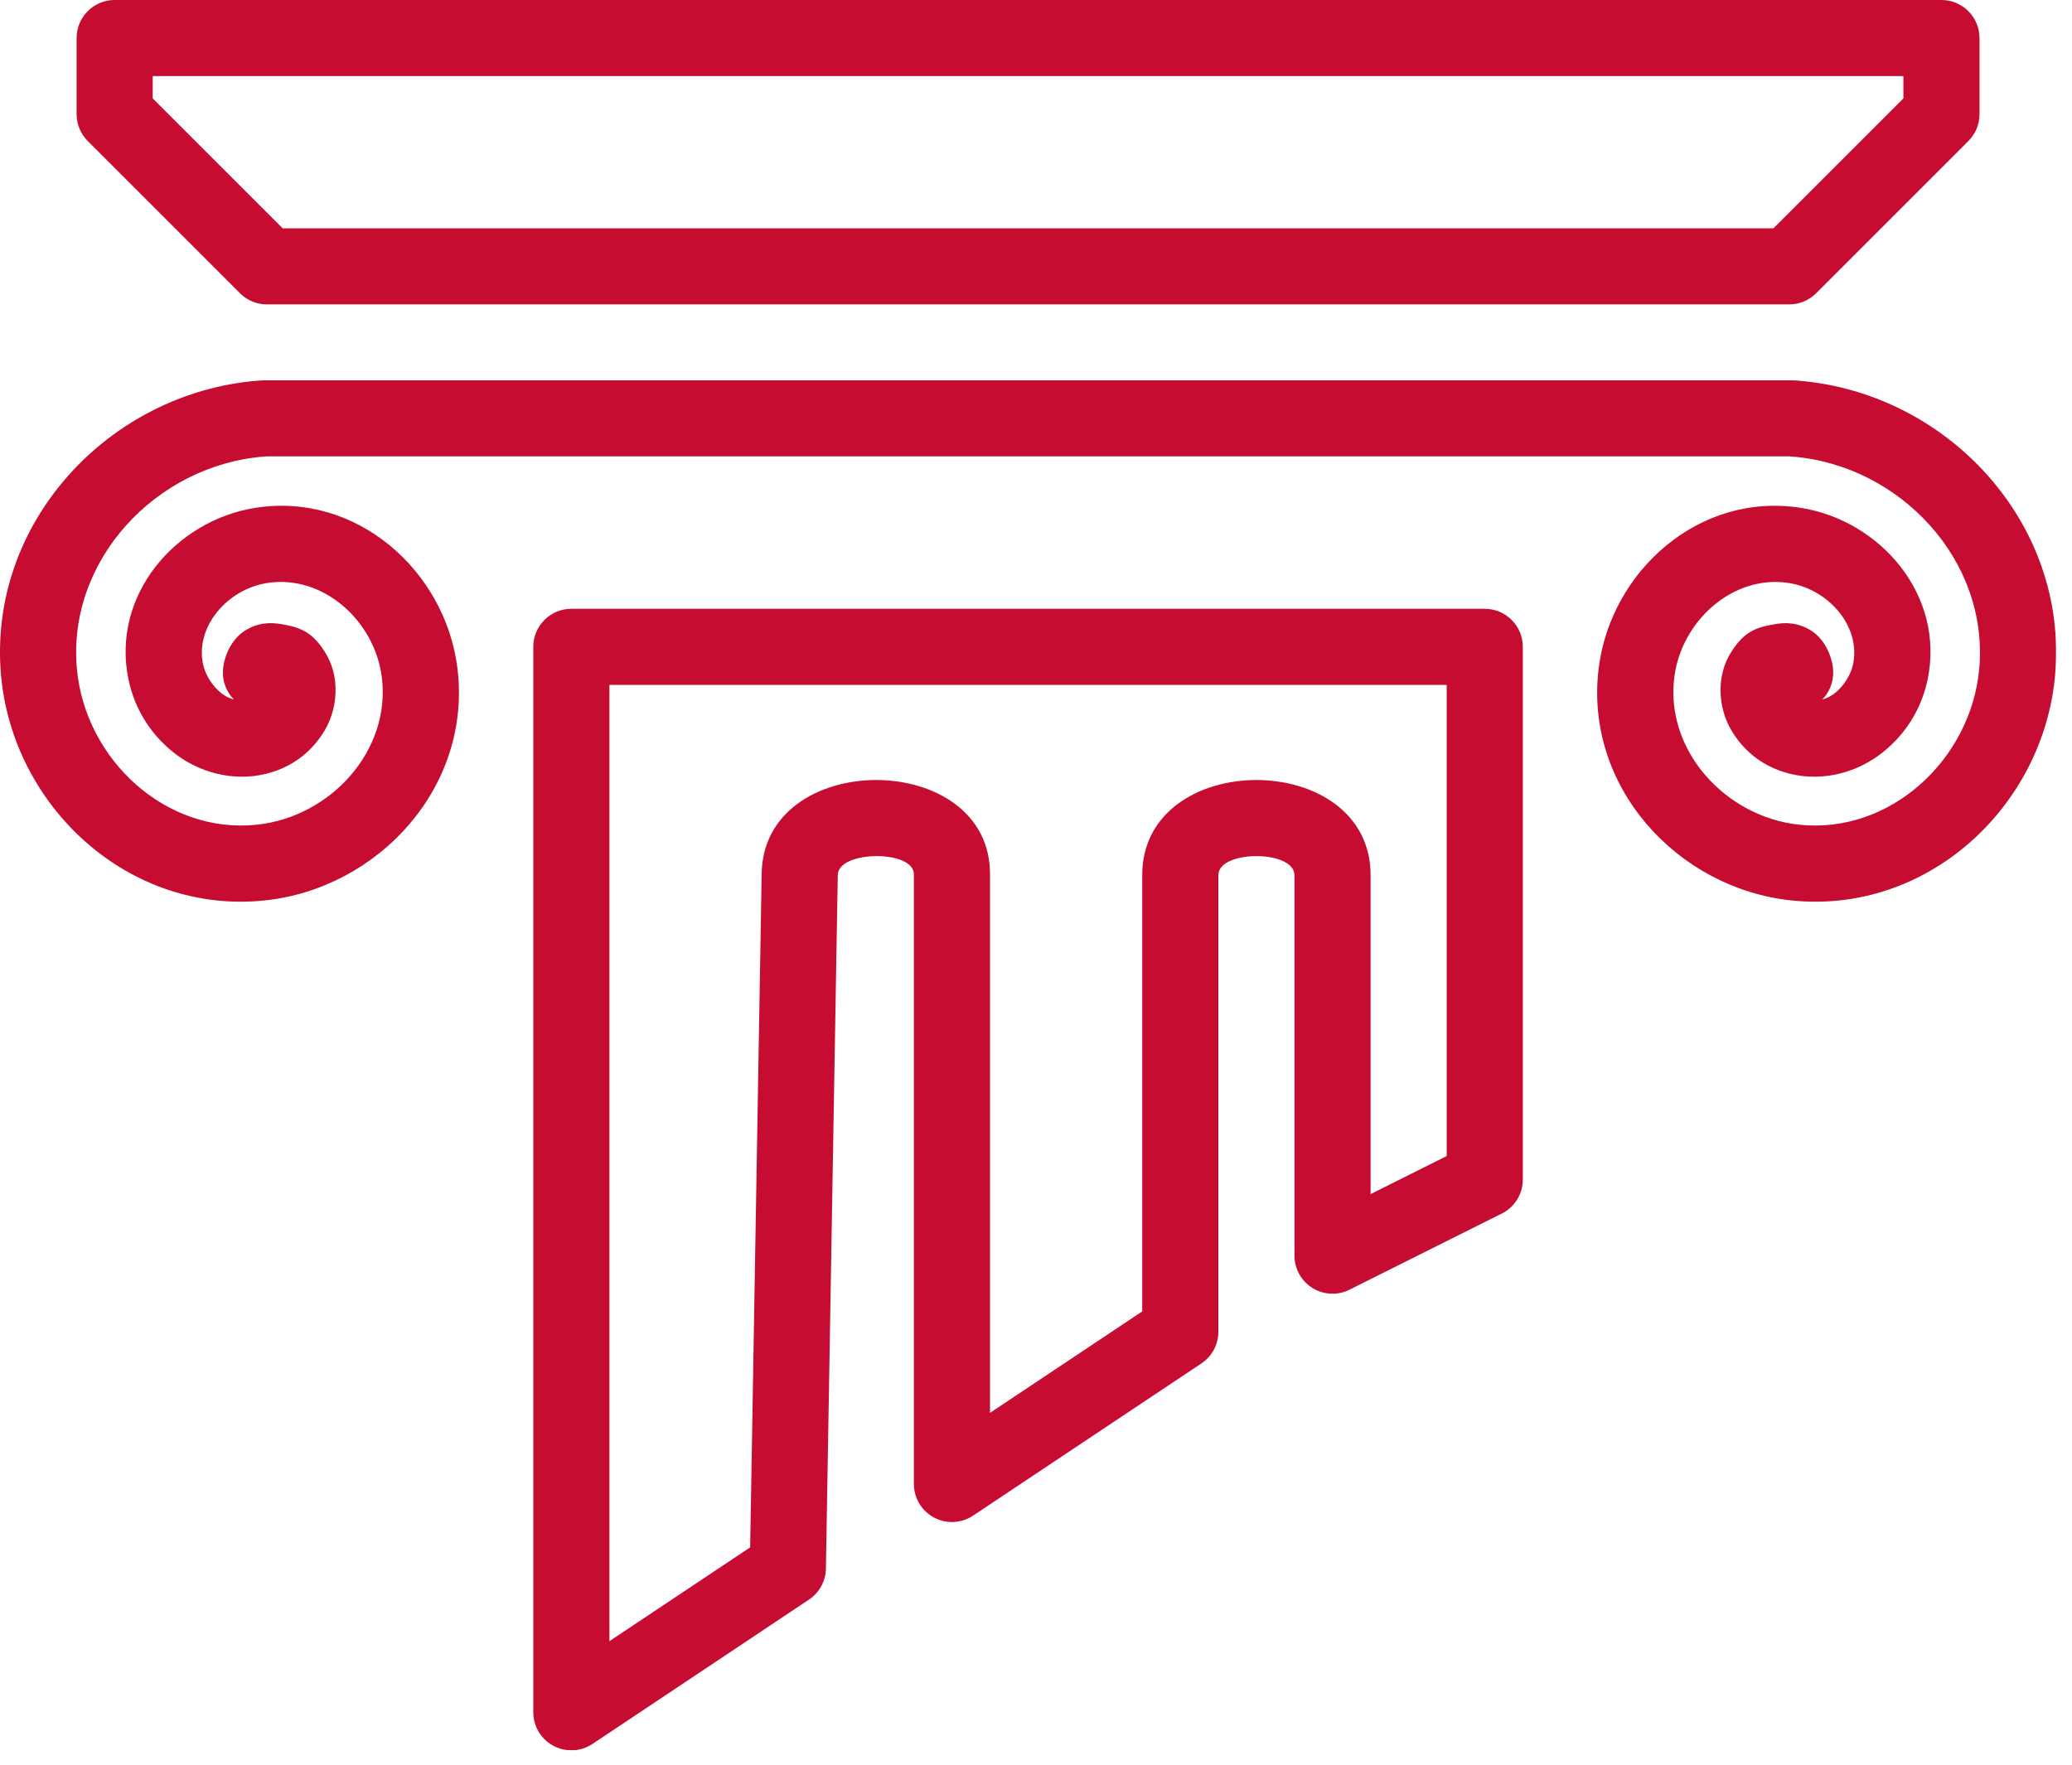
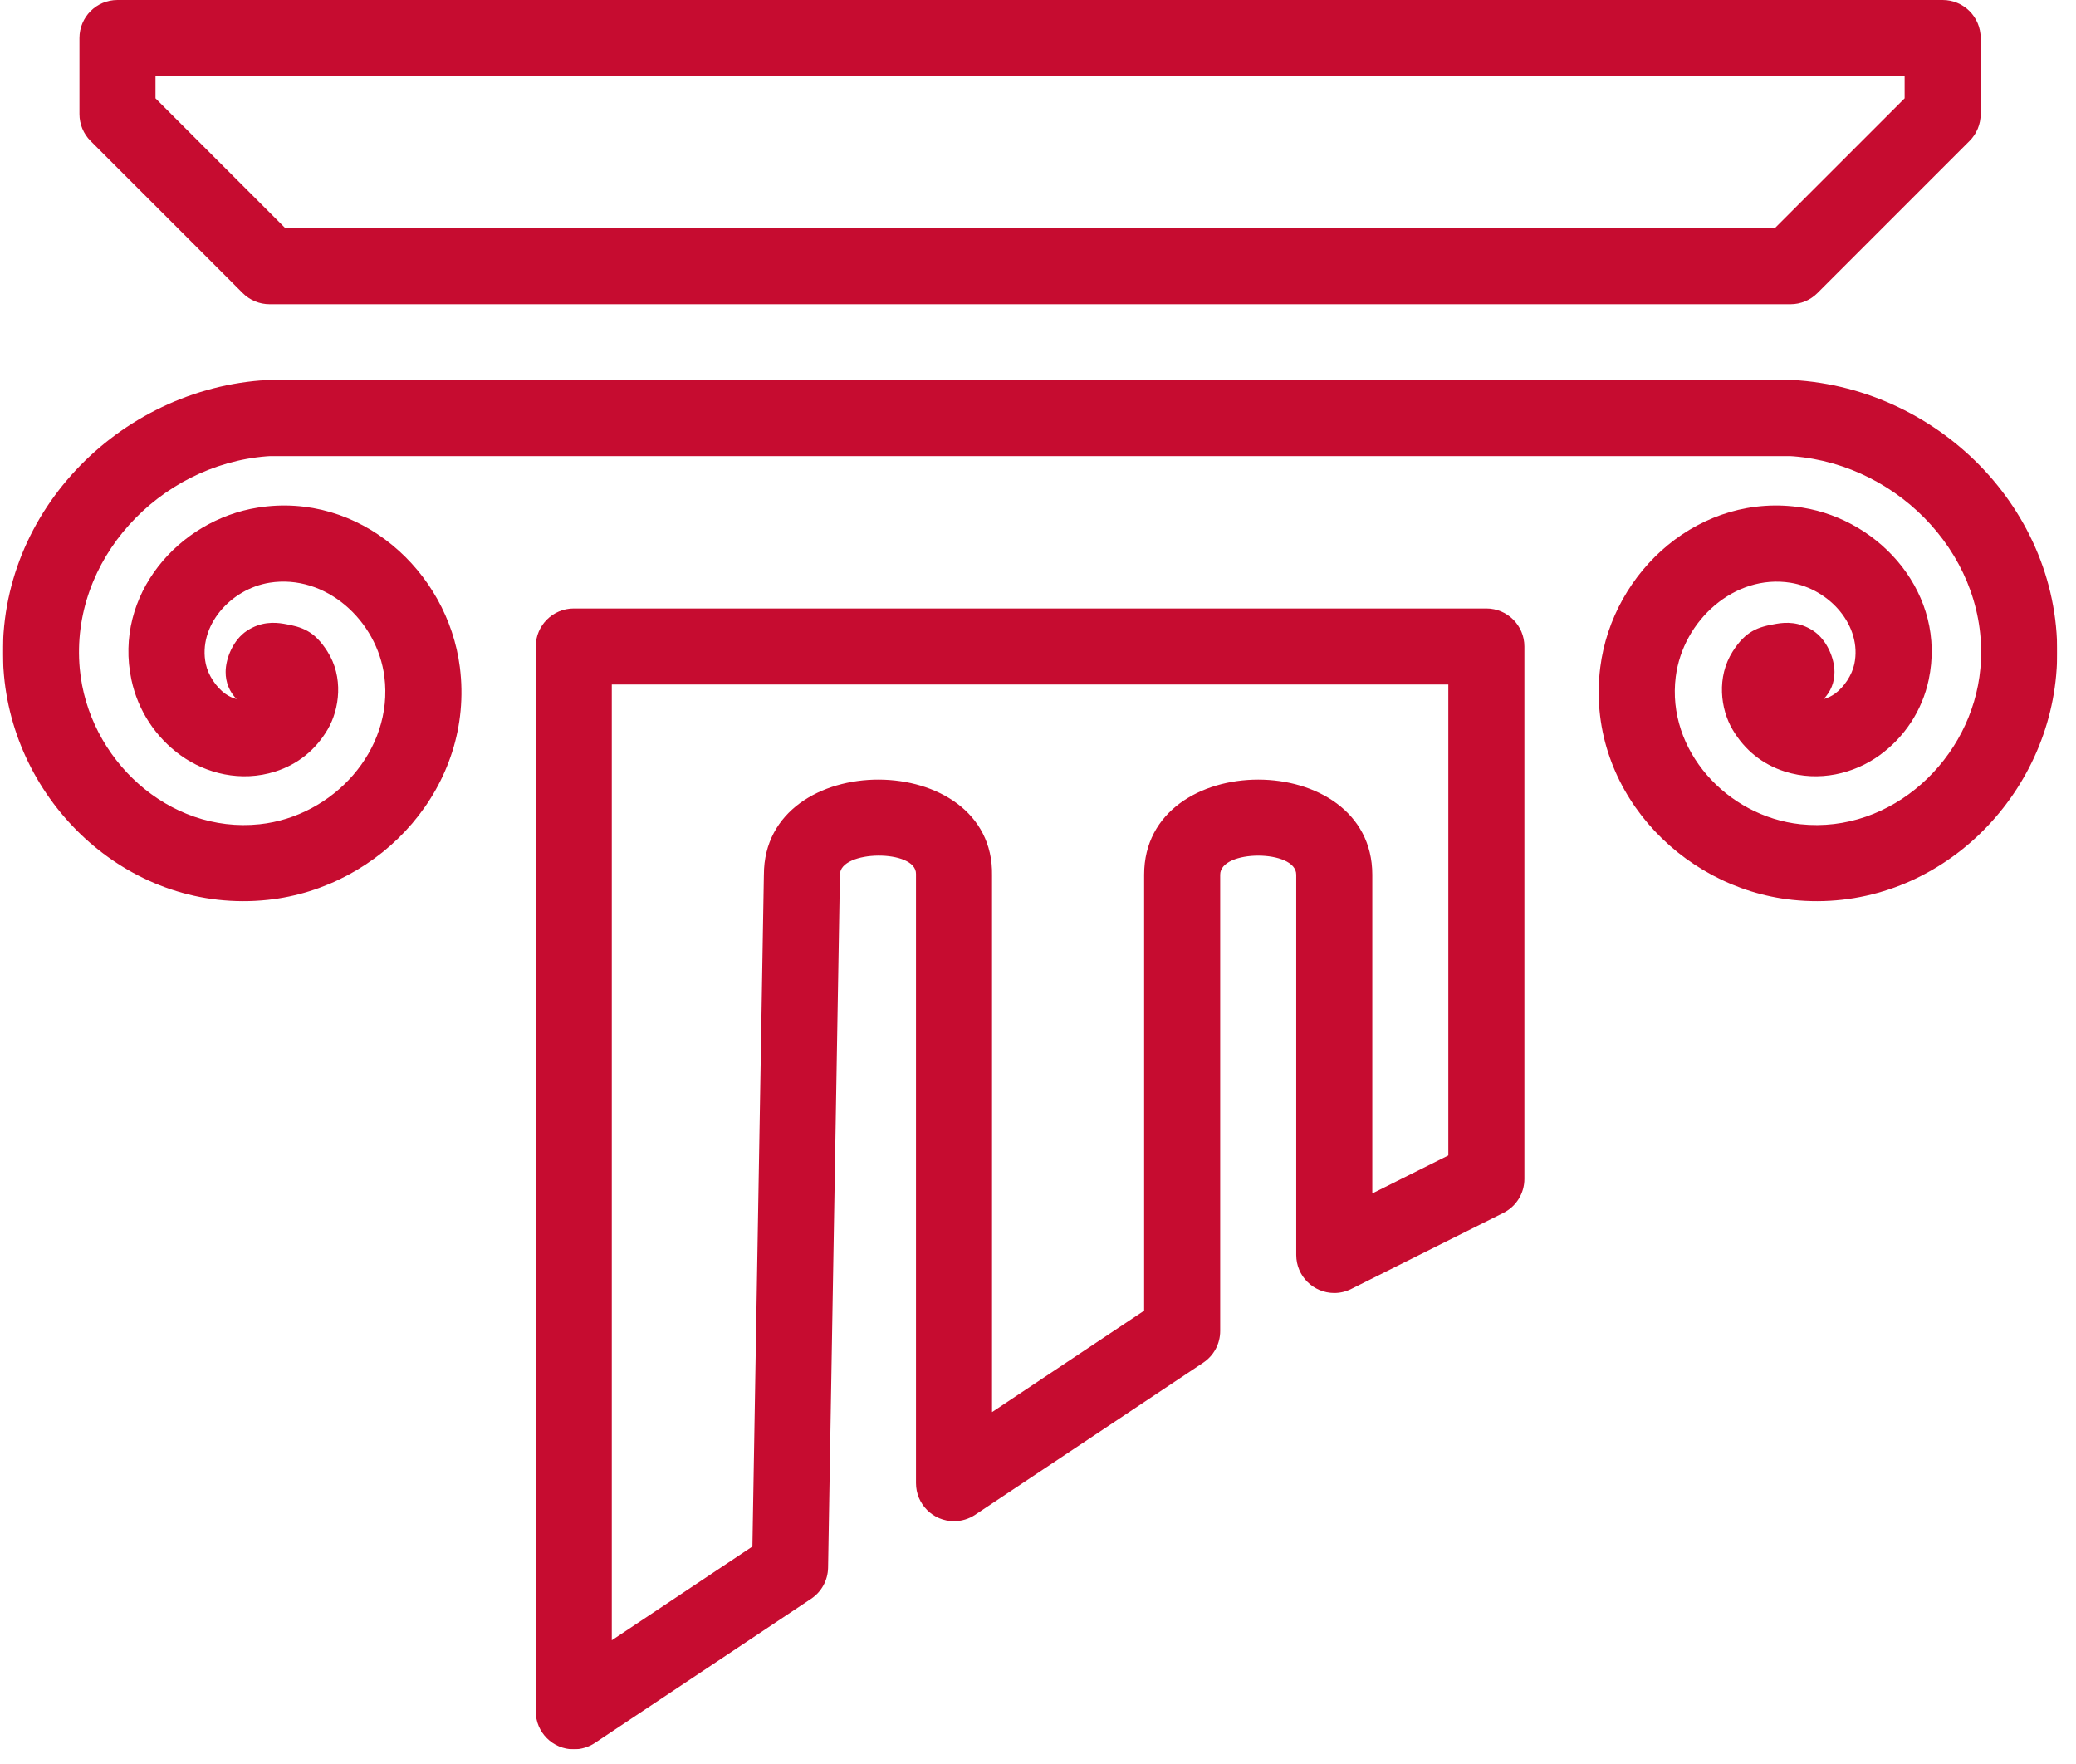
- <svg xmlns="http://www.w3.org/2000/svg" xmlns:xlink="http://www.w3.org/1999/xlink" width="108px" height="92px" viewBox="0 0 108 92" version="1.1">
+ <svg xmlns="http://www.w3.org/2000/svg" xmlns:xlink="http://www.w3.org/1999/xlink" width="93px" height="79px" viewBox="0 0 108 92" version="1.1">
  <defs>
    <polygon id="path-1" points="0 0 107.172 0 107.172 91.251 0 91.251" />
  </defs>
  <g id="Page-1" stroke="none" stroke-width="1" fill="none" fill-rule="evenodd">
    <g id="1920" transform="translate(-369, -2311)">
      <rect fill="#FFFFFF" x="0" y="0" width="1920" height="10097" />
      <g id="history" transform="translate(-33, 2053)">
        <g id="icon-history2" transform="translate(323, 173)">
          <g id="icon-history" transform="translate(79, 85)">
            <g id="Group-3">
              <mask id="mask-2" fill="white">
                <use xlink:href="#path-1" />
              </mask>
              <g id="Clip-2" />
              <path d="M31.765,35.707 L75.407,35.707 L75.407,60.269 L71.44,62.253 L71.44,45.626 C71.44,39.012 59.537,39.012 59.537,45.626 L59.537,68.369 L51.602,73.659 L51.602,45.626 L51.602,45.66 C51.72,39.025 39.7,38.988 39.7,45.626 L39.7,45.59 L39.101,80.67 L31.765,85.561 L31.765,35.707 Z M29.781,31.739 C28.685,31.739 27.797,32.629 27.797,33.723 L27.797,89.268 C27.797,90.364 28.687,91.251 29.781,91.251 C30.172,91.251 30.556,91.135 30.882,90.918 L42.166,83.394 C42.708,83.033 43.037,82.429 43.049,81.778 L43.667,45.658 L43.667,45.626 C43.667,44.324 47.658,44.287 47.635,45.59 L47.635,77.365 C47.635,78.462 48.522,79.349 49.619,79.349 C50.01,79.349 50.393,79.232 50.719,79.016 L62.621,71.081 C63.173,70.713 63.505,70.093 63.505,69.43 L63.505,45.626 C63.505,44.301 67.472,44.301 67.472,45.626 L67.472,65.463 C67.472,66.559 68.361,67.447 69.458,67.447 C69.764,67.447 70.068,67.375 70.343,67.235 L78.278,63.268 C78.95,62.933 79.375,62.247 79.375,61.495 L79.375,33.723 C79.375,32.627 78.487,31.739 77.391,31.739 L29.781,31.739 Z M7.96,3.967 L99.212,3.967 L99.212,5.13 L92.439,11.902 L14.733,11.902 L7.96,5.13 L7.96,3.967 Z M5.976,0 C4.88,0 3.993,0.889 3.993,1.983 L3.993,5.951 C3.993,6.478 4.202,6.981 4.574,7.353 L12.509,15.288 C12.881,15.66 13.384,15.87 13.911,15.87 L93.261,15.87 C93.787,15.87 94.291,15.66 94.663,15.288 L102.598,7.353 C102.97,6.981 103.179,6.478 103.179,5.951 L103.179,1.983 C103.179,0.889 102.29,0 101.196,0 L5.976,0 Z M13.446,19.846 C5.695,20.464 -0.669,27.255 0.056,35.228 C0.678,42.075 6.73,47.693 13.814,46.941 C19.754,46.311 24.626,40.992 23.838,34.798 C23.196,29.767 18.601,25.633 13.294,26.478 C9.171,27.133 5.763,31.028 6.705,35.461 C7.046,37.067 7.968,38.46 9.279,39.405 C10.593,40.35 12.424,40.813 14.206,40.246 C15.374,39.874 16.306,39.128 16.939,38.055 C17.571,36.981 17.776,35.31 16.93,33.983 C16.25,32.913 15.624,32.7 14.643,32.535 C14.151,32.454 13.465,32.423 12.737,32.898 C12.007,33.373 11.62,34.354 11.62,35.048 C11.614,35.579 11.817,36.09 12.191,36.466 C11.996,36.412 11.802,36.333 11.598,36.186 C11.12,35.84 10.707,35.215 10.585,34.638 C10.165,32.655 11.866,30.722 13.915,30.395 C16.831,29.932 19.527,32.359 19.901,35.298 C20.389,39.136 17.226,42.588 13.394,42.995 C8.644,43.499 4.438,39.595 4.008,34.868 C3.493,29.209 8.14,24.25 13.762,23.802 C13.811,23.799 13.861,23.795 13.911,23.793 L93.261,23.793 C93.311,23.797 93.361,23.799 93.41,23.802 C99.032,24.25 103.679,29.209 103.164,34.87 C102.734,39.595 98.528,43.499 93.778,42.995 C89.946,42.588 86.782,39.136 87.271,35.3 C87.645,32.361 90.341,29.932 93.257,30.397 C95.306,30.722 97.007,32.655 96.587,34.638 C96.465,35.217 96.052,35.842 95.574,36.186 C95.368,36.333 95.176,36.412 94.983,36.468 C95.355,36.09 95.558,35.579 95.552,35.05 C95.552,34.354 95.165,33.374 94.437,32.898 C93.706,32.423 93.02,32.454 92.53,32.537 C91.548,32.702 90.922,32.913 90.24,33.985 C89.396,35.312 89.601,36.983 90.234,38.055 C90.866,39.128 91.798,39.874 92.966,40.246 C94.75,40.813 96.579,40.35 97.893,39.405 C99.204,38.46 100.126,37.067 100.467,35.461 C101.408,31.03 97.999,27.135 93.879,26.478 C88.571,25.633 83.975,29.769 83.334,34.8 C82.546,40.994 87.42,46.311 93.359,46.941 C100.442,47.693 106.494,42.077 107.116,35.23 C107.84,27.255 101.476,20.464 93.725,19.846 C93.565,19.823 93.415,19.833 93.261,19.829 L13.911,19.829 C13.758,19.82 13.596,19.837 13.446,19.848 L13.446,19.846 Z" id="Fill-1" fill="#C60C30" mask="url(#mask-2)" />
            </g>
          </g>
        </g>
      </g>
    </g>
  </g>
</svg>
